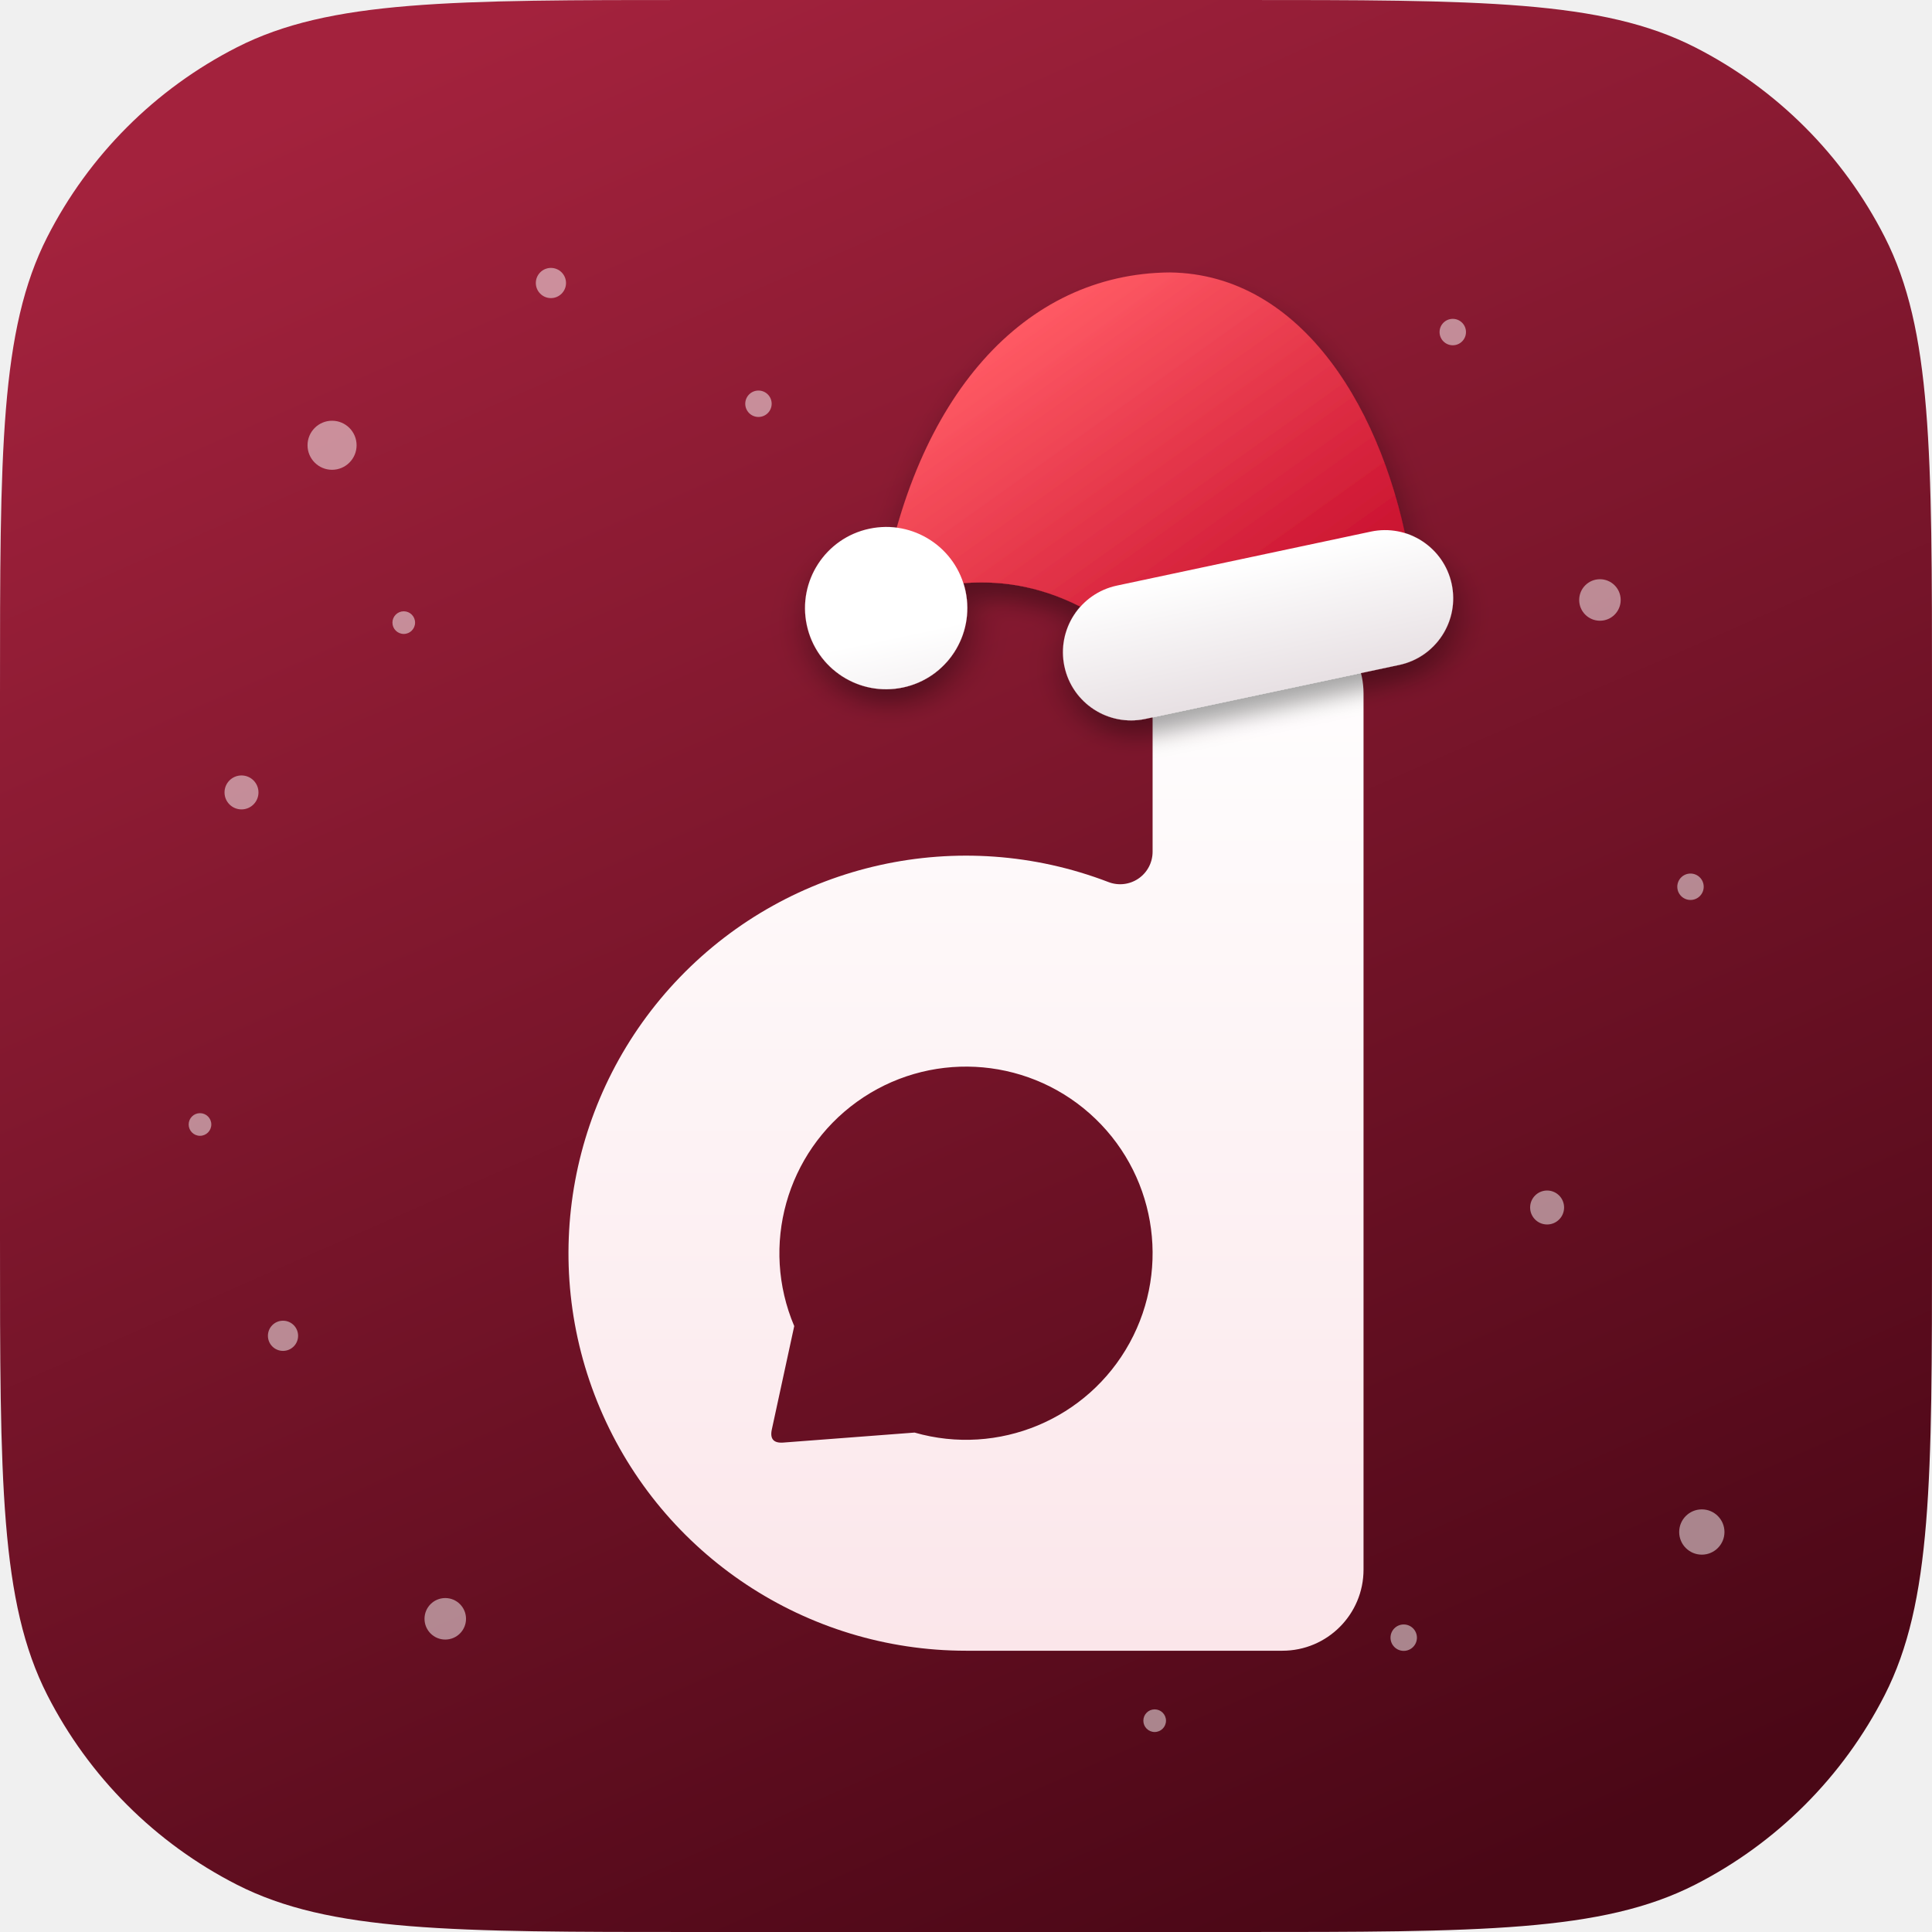
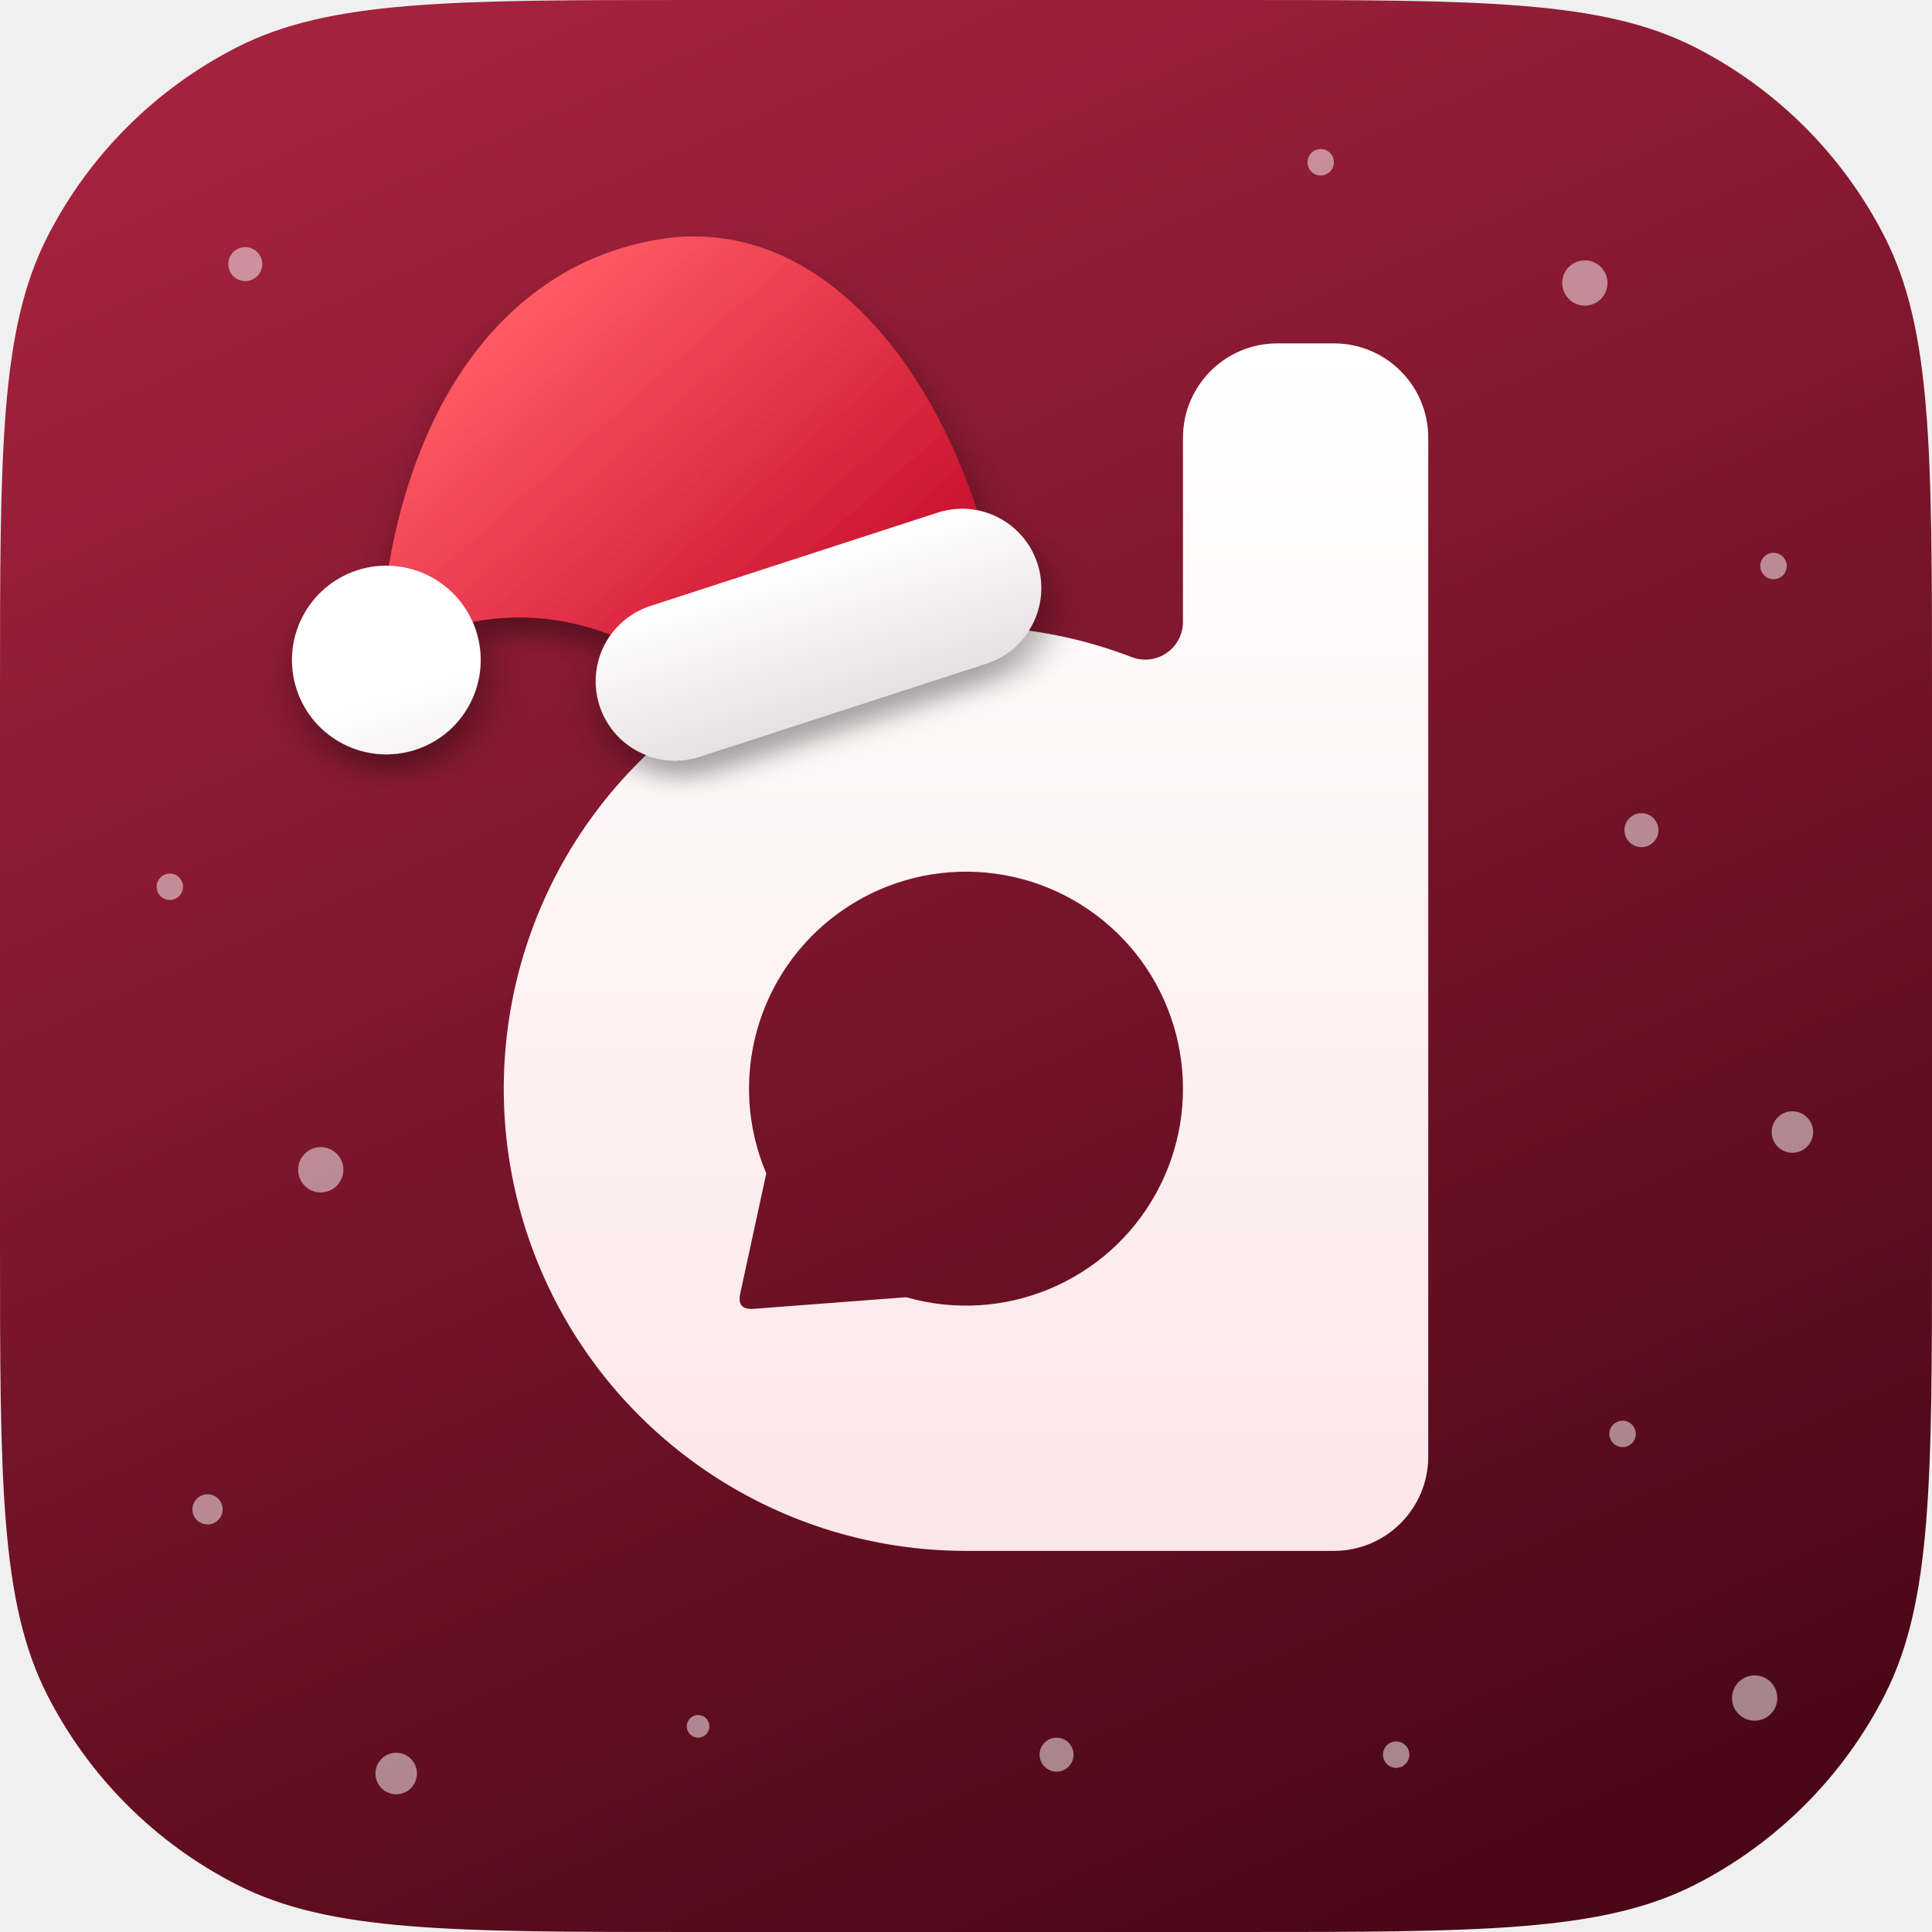
<svg xmlns="http://www.w3.org/2000/svg" viewBox="0 0 1024 1024" width="1024" height="1024">
  <defs>
    <linearGradient id="tile" gradientUnits="userSpaceOnUse" x1="286.72" y1="0" x2="737.28" y2="1024">
      <stop stop-color="#A3223D" />
      <stop offset="1" stop-color="#4A0716" />
    </linearGradient>
    <linearGradient id="letter" gradientUnits="userSpaceOnUse" x1="0" y1="-330" x2="0" y2="310">
      <stop stop-color="#FFFFFF" />
      <stop offset="1" stop-color="#FBE6EA" />
    </linearGradient>
    <linearGradient id="hatcone" gradientUnits="userSpaceOnUse" x1="-60" y1="-230" x2="40" y2="0">
      <stop stop-color="#FF5A64" />
      <stop offset="1" stop-color="#C8102E" />
    </linearGradient>
    <linearGradient id="hatfur" gradientUnits="userSpaceOnUse" x1="0" y1="-40" x2="0" y2="40">
      <stop stop-color="#FFFFFF" />
      <stop offset="1" stop-color="#E8E1E4" />
    </linearGradient>
-     <filter id="hatshadow" x="-20%" y="-20%" width="140%" height="150%">
+     <filter id="decoshadow" x="-20%" y="-20%" width="140%" height="150%">
      <feGaussianBlur in="SourceAlpha" stdDeviation="9" />
      <feOffset dy="10" />
      <feComponentTransfer>
        <feFuncA type="linear" slope=".35" />
      </feComponentTransfer>
      <feMerge>
        <feMergeNode />
        <feMergeNode in="SourceGraphic" />
      </feMerge>
    </filter>
  </defs>
  <path d="M656 0c128.81 0 193.22 0 242.42 25.07a230 230 0 0 1 100.51 100.51c25.07 49.2 25.07 113.61 25.07 242.42V656c0 128.81 0 193.22 -25.07 242.42a230 230 0 0 1 -100.51 100.51c-49.2 25.07 -113.61 25.07 -242.42 25.07H368c-128.81 0 -193.22 0 -242.42 -25.07a230 230 0 0 1 -100.51 -100.51c-25.07 -49.2 -25.07 -113.61 -25.07 -242.42V368c0 -128.81 0 -193.22 25.07 -242.42a230 230 0 0 1 100.51 -100.51c49.2 -25.07 113.61 -25.07 242.42 -25.07Z" fill="url(#tile)" />
-   <g fill="#FFFFFF" fill-opacity="0.5">
-     <circle cx="176" cy="236" r="13" />
-     <circle cx="292" cy="150" r="8" />
-     <circle cx="128" cy="420" r="9" />
-     <circle cx="214" cy="330" r="6" />
-     <circle cx="402" cy="214" r="7" />
-     <circle cx="848" cy="318" r="11" />
-     <circle cx="770" cy="176" r="7" />
-     <circle cx="896" cy="470" r="7" />
-     <circle cx="820" cy="640" r="9" />
-     <circle cx="902" cy="812" r="12" />
-     <circle cx="744" cy="868" r="7" />
-     <circle cx="150" cy="708" r="8" />
-     <circle cx="236" cy="858" r="11" />
-     <circle cx="106" cy="596" r="6" />
-     <circle cx="612" cy="912" r="6" />
-   </g>
-   <g transform="translate(512 608.32) scale(0.86)">
+   <circle cx="130" cy="140" r="9" fill="#FFFFFF" fill-opacity=".5" />
+   <circle cx="700" cy="86" r="7" fill="#FFFFFF" fill-opacity=".5" />
+   <circle cx="840" cy="150" r="12" fill="#FFFFFF" fill-opacity=".5" />
+   <circle cx="940" cy="300" r="7" fill="#FFFFFF" fill-opacity=".5" />
+   <circle cx="870" cy="440" r="9" fill="#FFFFFF" fill-opacity=".5" />
+   <circle cx="950" cy="600" r="11" fill="#FFFFFF" fill-opacity=".5" />
+   <circle cx="860" cy="760" r="7" fill="#FFFFFF" fill-opacity=".5" />
+   <circle cx="930" cy="900" r="12" fill="#FFFFFF" fill-opacity=".5" />
+   <circle cx="740" cy="930" r="7" fill="#FFFFFF" fill-opacity=".5" />
+   <circle cx="560" cy="930" r="9" fill="#FFFFFF" fill-opacity=".5" />
+   <circle cx="370" cy="915" r="6" fill="#FFFFFF" fill-opacity=".5" />
+   <circle cx="210" cy="940" r="11" fill="#FFFFFF" fill-opacity=".5" />
+   <circle cx="110" cy="800" r="8" fill="#FFFFFF" fill-opacity=".5" />
+   <circle cx="170" cy="620" r="12" fill="#FFFFFF" fill-opacity=".5" />
+   <circle cx="90" cy="470" r="7" fill="#FFFFFF" fill-opacity=".5" />
+   <g transform="translate(512 512) scale(1)">
    <path fill-rule="evenodd" d="M0 310A245 245 0 1 1 87.83 -163.72A20 20 0 0 0 115 -182.39V-280a50 50 0 0 1 50 -50H195a50 50 0 0 1 50 50V260a50 50 0 0 1 -50 50ZM-105.86 109.93L-119.66 173.6Q-121.57 182.4 -112.59 181.71L-31.7 175.55A115 115 0 1 0 -105.86 109.93Z" fill="url(#letter)" />
-     <g transform="translate(180 -322) rotate(-12) scale(1)" filter="url(#hatshadow)">
+     <g transform="translate(-78.18 -175.62) rotate(-18) scale(1)" filter="url(#decoshadow)">
      <path d="M100 -20C104 -112 72 -206 -8 -224C-96 -242 -178 -182 -224 -64C-196 -64 -148 -72 -100 -30Z" fill="url(#hatcone)" />
      <rect x="-122" y="-42" width="244" height="84" rx="42" fill="url(#hatfur)" />
      <circle cx="-222" cy="-58" r="50" fill="url(#hatfur)" />
    </g>
  </g>
</svg>
